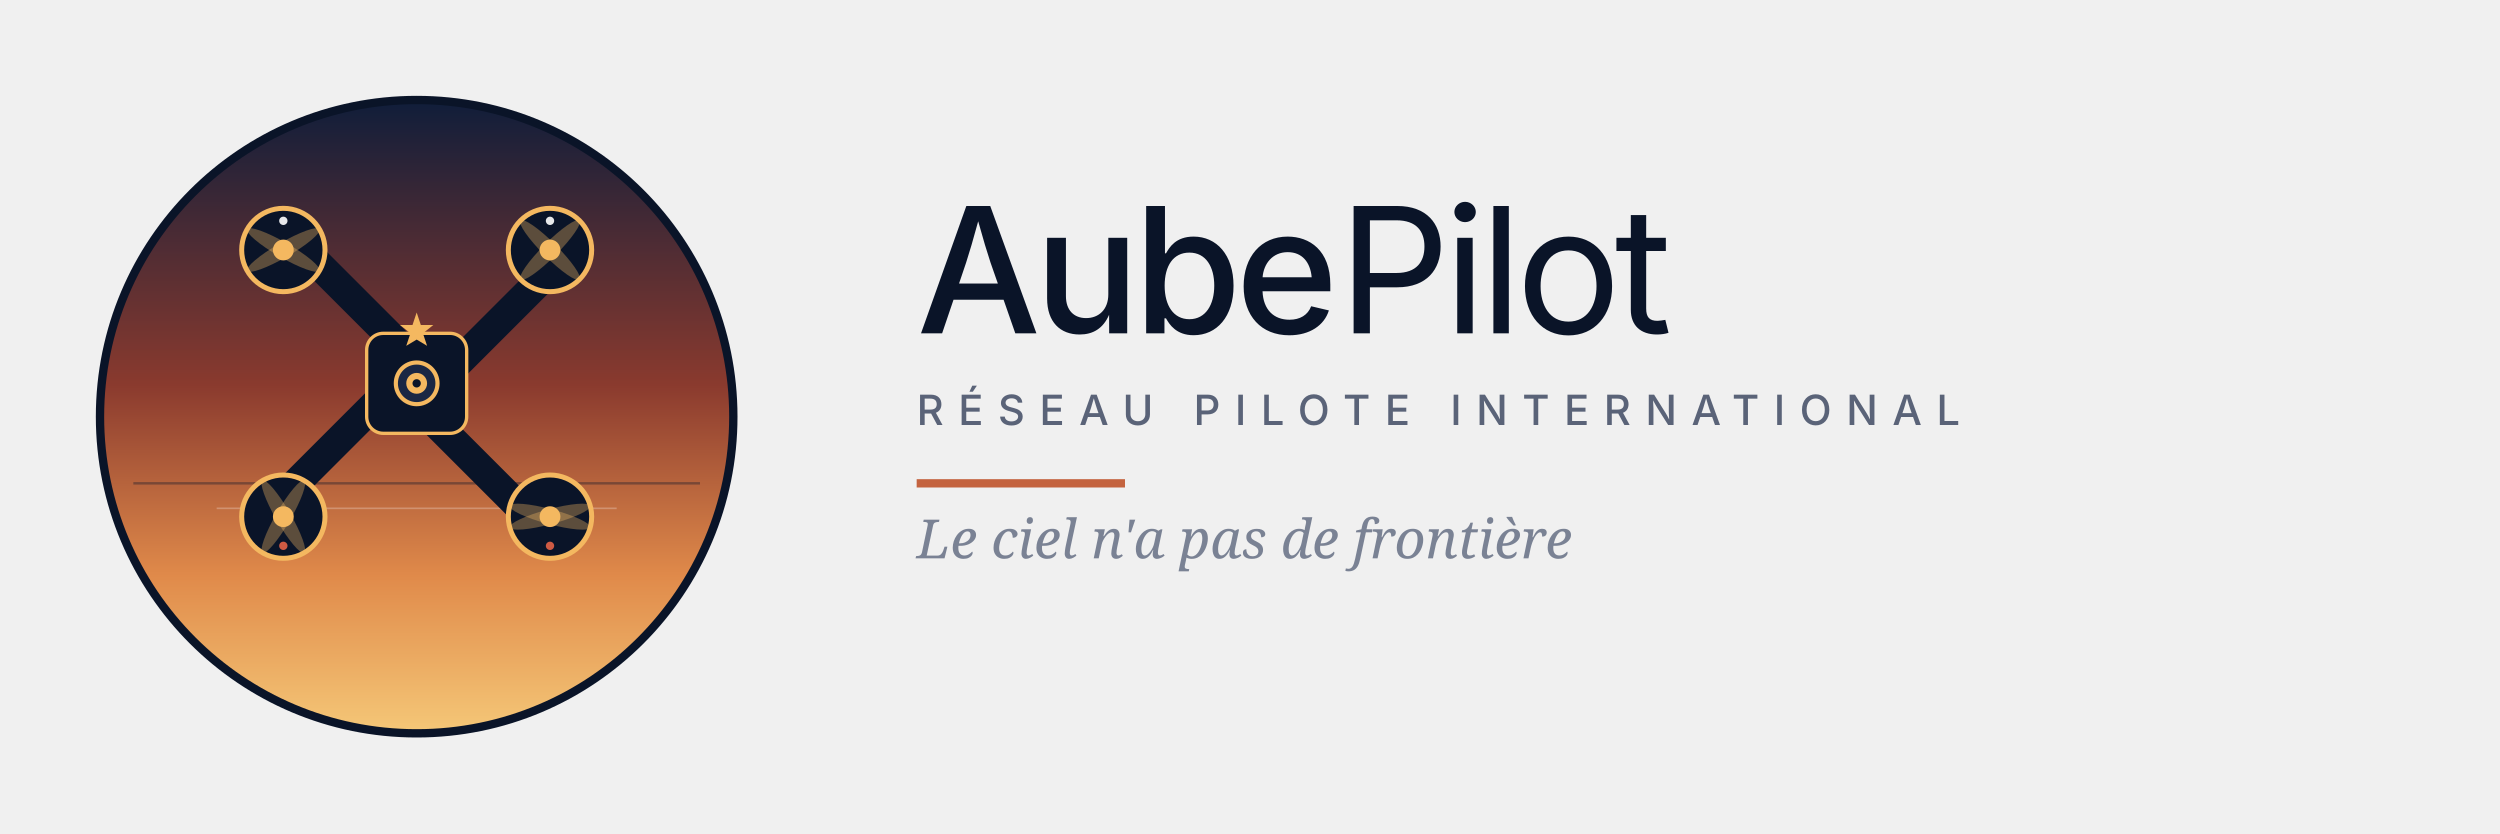
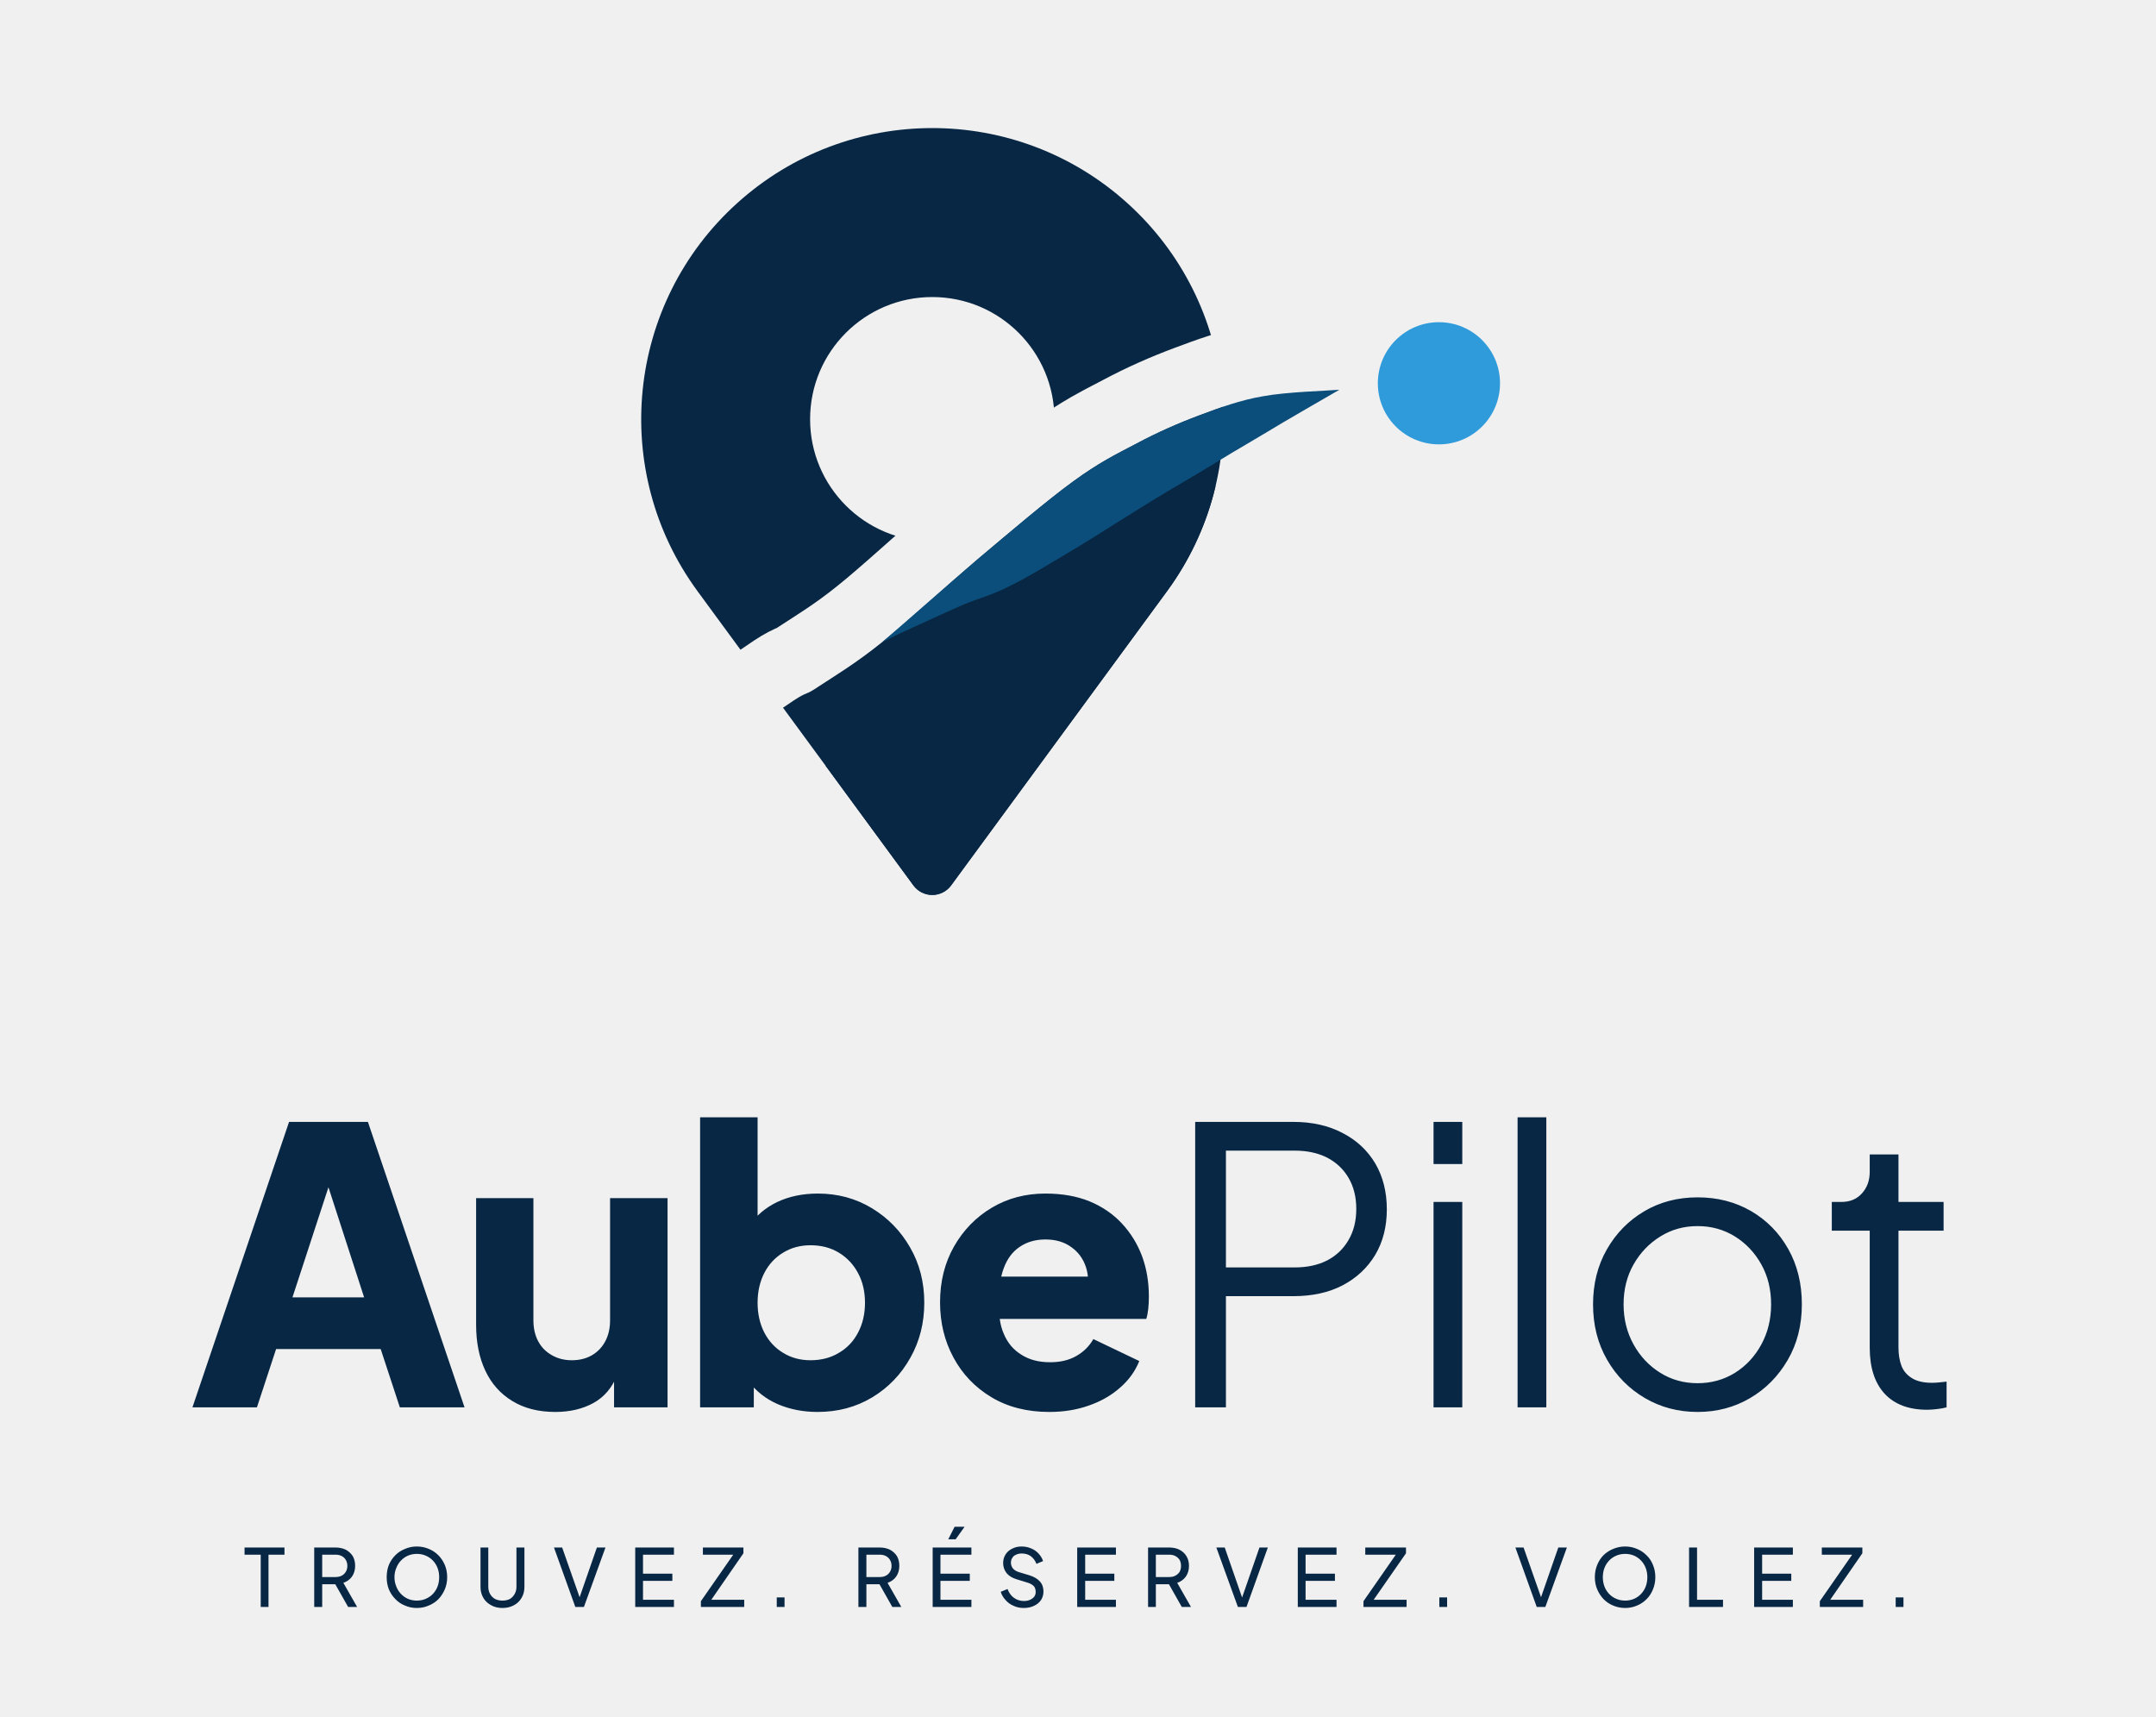
- <svg xmlns="http://www.w3.org/2000/svg" width="600" height="200" viewBox="0 0 600 200">
+ <svg xmlns="http://www.w3.org/2000/svg" width="1080" height="860" viewBox="0 0 1080 860">
  <defs>
-     <linearGradient id="aurore" x1="0" y1="0" x2="0" y2="1">
-       <stop offset="0%" stop-color="#0f1d3a" />
-       <stop offset="45%" stop-color="#8a3a2e" />
-       <stop offset="75%" stop-color="#e08a4a" />
-       <stop offset="100%" stop-color="#f5c878" />
-     </linearGradient>
+     <path id="mk" d="M14.3 204.8 C17.6 202.4 27.6 195.1 33.8 190.7 C39.9 186.3 47.3 181 51.4 178.3 C55.5 175.6 54.4 177.1 58.5 174.3 C62.6 171.6 68.8 167.9 76.1 162 C83.5 156.1 93.8 146.5 102.6 139 C111.4 131.6 121.7 122.8 129.1 117.4 C136.5 112 140.9 109.9 146.8 106.8 C152.6 103.7 158.5 101.1 164.4 98.9 C170.3 96.7 175.6 94.7 182.1 93.6 C188.5 92.4 199.7 92.1 203.3 91.8" />
+     <clipPath id="mb">
+       <path d="M14.3 204.8 C17.6 202.4 27.6 195.1 33.8 190.7 C39.9 186.3 47.3 181 51.4 178.3 C55.5 175.6 54.4 177.1 58.5 174.3 C62.6 171.6 68.8 167.9 76.1 162 C83.5 156.1 93.8 146.5 102.6 139 C111.4 131.6 121.7 122.8 129.1 117.4 C136.5 112 140.9 109.9 146.8 106.8 C152.6 103.7 158.5 101.1 164.4 98.9 C170.3 96.7 175.6 94.7 182.1 93.6 C188.5 92.4 199.7 92.1 203.3 91.8 L203.3 300 L14.3 300 Z" />
+     </clipPath>
+     <mask id="mg">
+       <rect width="256" height="256" fill="#fff" />
+       <use href="#mk" fill="none" stroke="#000" stroke-width="40.0" stroke-linecap="round" />
+     </mask>
  </defs>
-   <g transform="translate(20, 20)">
-     <circle cx="80" cy="80" r="76" fill="url(#aurore)" stroke="#0a1428" stroke-width="2" />
-     <line x1="12" y1="96" x2="148" y2="96" stroke="#0a1428" stroke-width="0.6" opacity="0.35" />
-     <line x1="32" y1="102" x2="128" y2="102" stroke="#fff" stroke-width="0.4" opacity="0.25" />
-     <g transform="translate(80, 72)">
-       <path d="M -5 -5 L -32 -32 L -27 -37 L 0 -10 Z" fill="#0a1428" />
-       <path d="M 5 -5 L 32 -32 L 37 -27 L 10 0 Z" fill="#0a1428" />
-       <path d="M -5 5 L -32 32 L -37 27 L -10 0 Z" fill="#0a1428" />
-       <path d="M 5 5 L 32 32 L 27 37 L 0 10 Z" fill="#0a1428" />
-       <rect x="-12" y="-12" width="24" height="24" rx="4" fill="#0a1428" stroke="#f4b860" stroke-width="0.8" />
-       <circle cx="0" cy="0" r="5" fill="#1a2744" stroke="#f4b860" stroke-width="1" />
-       <circle cx="0" cy="0" r="2.5" fill="#f4b860" />
-       <circle cx="0" cy="0" r="1" fill="#0a1428" />
-       <polygon points="0,-17 1,-14 4,-14 1.5,-12 2.5,-9 0,-10.5 -2.5,-9 -1.5,-12 -4,-14 -1,-14" fill="#f4b860" />
-       <g transform="translate(-32, -32)">
-         <circle r="10" fill="#0a1428" stroke="#f4b860" stroke-width="1.2" />
-         <circle r="2.5" fill="#f4b860" />
-         <ellipse cx="0" cy="0" rx="10" ry="1.8" fill="#f4b860" opacity="0.35" transform="rotate(30)" />
-         <ellipse cx="0" cy="0" rx="10" ry="1.8" fill="#f4b860" opacity="0.35" transform="rotate(-30)" />
-       </g>
-       <g transform="translate(32, -32)">
-         <circle r="10" fill="#0a1428" stroke="#f4b860" stroke-width="1.2" />
-         <circle r="2.5" fill="#f4b860" />
-         <ellipse cx="0" cy="0" rx="10" ry="1.8" fill="#f4b860" opacity="0.35" transform="rotate(45)" />
-         <ellipse cx="0" cy="0" rx="10" ry="1.8" fill="#f4b860" opacity="0.35" transform="rotate(-45)" />
-       </g>
-       <g transform="translate(-32, 32)">
-         <circle r="10" fill="#0a1428" stroke="#f4b860" stroke-width="1.2" />
-         <circle r="2.5" fill="#f4b860" />
-         <ellipse cx="0" cy="0" rx="10" ry="1.8" fill="#f4b860" opacity="0.35" transform="rotate(60)" />
-         <ellipse cx="0" cy="0" rx="10" ry="1.8" fill="#f4b860" opacity="0.35" transform="rotate(-60)" />
-       </g>
-       <g transform="translate(32, 32)">
-         <circle r="10" fill="#0a1428" stroke="#f4b860" stroke-width="1.2" />
-         <circle r="2.5" fill="#f4b860" />
-         <ellipse cx="0" cy="0" rx="10" ry="1.8" fill="#f4b860" opacity="0.35" transform="rotate(15)" />
-         <ellipse cx="0" cy="0" rx="10" ry="1.8" fill="#f4b860" opacity="0.35" transform="rotate(-15)" />
-       </g>
-       <circle cx="-32" cy="-39" r="1" fill="#fff" opacity="0.9" />
-       <circle cx="32" cy="-39" r="1" fill="#fff" opacity="0.9" />
-       <circle cx="-32" cy="39" r="1" fill="#ff6b4a" opacity="0.8" />
-       <circle cx="32" cy="39" r="1" fill="#ff6b4a" opacity="0.8" />
-     </g>
+   <g transform="translate(305 30) scale(1.8)">
+     <path d="M24.7 147.9 A81.0 81.0 0 1 1 155.3 147.9 L95.2 229.8 A6.5 6.5 0 0 1 84.8 229.8 Z M56 100.0 a34.0 34.0 0 1 0 68.0 0 a34.0 34.0 0 1 0 -68.0 0 Z" fill="#082744" mask="url(#mg)" />
+     <path d="M24.7 147.9 A81.0 81.0 0 1 1 155.3 147.9 L95.2 229.8 A6.5 6.5 0 0 1 84.8 229.8 Z M56 100.0 a34.0 34.0 0 1 0 68.0 0 a34.0 34.0 0 1 0 -68.0 0 Z" fill="#082744" clip-path="url(#mb)" />
+     <path d="M76.1 162 C80.6 158.2 93.8 146.5 102.6 139 C111.4 131.6 121.7 122.8 129.1 117.4 C136.5 112 140.9 109.9 146.8 106.8 C152.6 103.7 158.5 101.1 164.4 98.9 C170.3 96.7 175.6 94.7 182.1 93.6 C188.5 92.4 199.7 92.1 203.3 91.8 C199.7 93.9 188.5 100.3 182.1 104.2 C175.6 108 170.3 111.2 164.4 114.8 C158.5 118.3 152.6 121.7 146.8 125.4 C140.9 129 135 132.9 129.1 136.4 C123.2 139.9 116.6 144 111.4 146.5 C106.3 149.1 103.4 149.6 98.2 151.8 C93.1 154 83.5 158.5 80.6 159.8 Z" fill="#0b4e7b" />
+     <circle cx="231" cy="90" r="17.0" fill="#2f9bdb" />
  </g>
-   <g transform="translate(220, 80)">
-     <text x="0" y="0" font-family="-apple-system, BlinkMacSystemFont, 'Segoe UI', sans-serif" font-size="42" font-weight="500" fill="#0a1428" letter-spacing="-1.5">Aube<tspan font-weight="400">Pilot</tspan>
-     </text>
-     <text x="0" y="22" font-family="-apple-system, BlinkMacSystemFont, 'Segoe UI', sans-serif" font-size="10" font-weight="500" fill="#5a6378" letter-spacing="3.5">RÉSEAU PILOTE INTERNATIONAL</text>
-     <line x1="0" y1="36" x2="50" y2="36" stroke="#c4633f" stroke-width="2" />
-     <text x="0" y="54" font-family="Georgia, serif" font-size="13" font-style="italic" fill="#7a8294">Le ciel n'a pas de frontière</text>
-   </g>
+   <path d="M96.4 705 144.8 562H184.3L232.7 705H200.3L190.7 675.8H138.3L128.7 705ZM146.5 649.9H182.4L160.5 582.3H168.6Z M278.2 707.3Q265.5 707.3 256.6 701.8Q247.7 696.4 243.1 686.6Q238.5 676.8 238.5 663.7V600.2H267.2V661.4Q267.2 667.4 269.6 671.9Q272 676.4 276.5 678.9Q280.9 681.4 286.4 681.4Q292.2 681.4 296.5 678.9Q300.8 676.4 303.2 671.9Q305.6 667.4 305.6 661.4V600.2H334.4V705H307.6V684.3L309.1 688.9Q305.4 698.3 297.3 702.8Q289.1 707.3 278.2 707.3Z M409.5 707.3Q398.7 707.3 389.6 703.4Q380.5 699.4 374.9 691.8L377.6 685.8V705H350.7V559.7H379.5V620.2L375.1 614.4Q380.3 606.5 389.2 602.2Q398.2 597.9 409.7 597.9Q424.6 597.9 436.7 605.2Q448.8 612.5 455.9 624.9Q463 637.2 463 652.6Q463 667.8 456 680.2Q449 692.7 436.9 700Q424.8 707.3 409.5 707.3ZM406 681.4Q414.1 681.4 420.2 677.7Q426.4 674.1 429.8 667.6Q433.3 661 433.3 652.6Q433.3 644.2 429.8 637.7Q426.4 631.3 420.2 627.5Q414.1 623.8 406 623.8Q398.3 623.8 392.3 627.5Q386.3 631.1 382.9 637.6Q379.5 644.2 379.5 652.6Q379.5 661 382.9 667.6Q386.3 674.1 392.3 677.7Q398.3 681.4 406 681.4Z M525.6 707.3Q508.9 707.3 496.6 699.9Q484.3 692.5 477.6 680Q470.9 667.6 470.9 652.4Q470.9 636.7 477.9 624.4Q484.9 612.1 496.8 605Q508.7 597.9 523.7 597.9Q536.2 597.9 545.8 601.8Q555.4 605.8 562 612.9Q568.6 620 572.1 629.3Q575.5 638.6 575.5 649.5Q575.5 652.6 575.2 655.6Q574.9 658.5 574.2 660.7H495.7V639.5H557.9L544.2 649.5Q546.1 641.3 544 634.8Q541.9 628.4 536.6 624.7Q531.4 620.9 523.7 620.9Q516.2 620.9 510.8 624.6Q505.4 628.2 502.8 635.3Q500.1 642.4 500.7 652.6Q499.9 661.4 502.8 668.1Q505.6 674.9 511.6 678.6Q517.5 682.4 526 682.4Q533.7 682.4 539.1 679.3Q544.6 676.2 547.7 670.8L570.7 681.8Q567.6 689.5 561 695.2Q554.4 701 545.4 704.1Q536.4 707.3 525.6 707.3Z" fill="#082744" />
+   <path d="M598.7 705V562H647.9Q661.9 562 672.4 567.5Q683 572.9 688.9 582.8Q694.7 592.7 694.7 605.8Q694.7 618.8 688.9 628.6Q683 638.4 672.5 643.9Q662.1 649.3 647.9 649.3H614.1V705ZM614.1 634.9H648.6Q657.9 634.9 664.8 631.4Q671.7 627.8 675.5 621.2Q679.4 614.6 679.4 605.6Q679.4 596.6 675.5 590Q671.7 583.5 664.8 579.9Q657.9 576.4 648.6 576.4H614.1Z M718.1 705V602.1H732.5V705ZM718.1 583.1V562H732.5V583.1Z M760.2 705V559.7H774.6V705Z M850.4 707.3Q835.8 707.3 823.9 700.3Q812 693.3 805 681.1Q798 668.9 798 653.4Q798 638 804.9 625.9Q811.8 613.8 823.6 606.8Q835.4 599.8 850.4 599.8Q865.3 599.8 877.2 606.7Q889 613.6 895.8 625.7Q902.6 637.8 902.6 653.4Q902.6 669.1 895.5 681.3Q888.4 693.5 876.6 700.4Q864.8 707.3 850.4 707.3ZM850.4 692.9Q860.7 692.9 869.1 687.7Q877.4 682.5 882.3 673.5Q887.2 664.5 887.2 653.4Q887.2 642.2 882.3 633.4Q877.4 624.6 869.1 619.4Q860.7 614.2 850.4 614.2Q840 614.2 831.7 619.4Q823.3 624.6 818.3 633.4Q813.3 642.2 813.3 653.4Q813.3 664.5 818.3 673.5Q823.3 682.5 831.7 687.7Q840 692.9 850.4 692.9Z M965.4 706.2Q951.5 706.2 944 698.1Q936.6 690 936.6 675.1V616.5H917.6V602.1H922.4Q928.9 602.1 932.7 597.8Q936.6 593.5 936.6 587V578.3H951V602.1H973.6V616.5H951V675.1Q951 680.2 952.5 684.2Q954 688.1 957.8 690.4Q961.5 692.7 967.8 692.7Q969.4 692.7 971.5 692.5Q973.6 692.3 975.1 692.1V705Q972.8 705.6 970 705.9Q967.1 706.2 965.4 706.2Z" fill="#082744" />
+   <path d="M130.6 805V778.8H122.5V775.2H142.5V778.8H134.5V805Z M157.4 805V775.2H168Q170.9 775.2 173.2 776.3Q175.4 777.5 176.7 779.5Q177.9 781.6 177.9 784.4Q177.9 787.5 176.3 789.8Q174.7 792 172 792.9L178.9 805H174.4L167.1 792.1L169.7 793.6H161.4V805ZM161.4 790H168.1Q169.9 790 171.2 789.3Q172.5 788.6 173.2 787.4Q174 786.1 174 784.4Q174 782.7 173.2 781.4Q172.5 780.2 171.2 779.5Q169.9 778.8 168.1 778.8H161.4Z M208.8 805.5Q205.6 805.5 202.9 804.3Q200.1 803.2 198.1 801.1Q196 799 194.8 796.2Q193.7 793.4 193.7 790.1Q193.7 786.7 194.8 783.9Q196 781.1 198.1 779Q200.1 777 202.9 775.9Q205.6 774.7 208.8 774.7Q212 774.7 214.8 775.9Q217.5 777 219.6 779.1Q221.6 781.1 222.8 783.9Q224 786.7 224 790.1Q224 793.4 222.8 796.2Q221.6 799 219.6 801.1Q217.5 803.2 214.7 804.3Q212 805.5 208.8 805.5ZM208.8 801.8Q211.3 801.8 213.3 800.9Q215.4 800 216.9 798.4Q218.4 796.8 219.2 794.7Q220 792.5 220 790.1Q220 787.6 219.2 785.5Q218.4 783.4 216.9 781.8Q215.4 780.2 213.3 779.3Q211.3 778.4 208.8 778.4Q206.4 778.4 204.3 779.3Q202.3 780.2 200.8 781.8Q199.3 783.4 198.5 785.5Q197.6 787.6 197.6 790.1Q197.6 792.5 198.5 794.7Q199.3 796.8 200.8 798.4Q202.3 800 204.3 800.9Q206.4 801.8 208.8 801.8Z M251.7 805.5Q248.4 805.5 246 804.1Q243.5 802.8 242.1 800.4Q240.7 798 240.7 795V775.2H244.6V794.9Q244.6 796.9 245.5 798.5Q246.4 800.1 248 801Q249.6 801.8 251.7 801.8Q253.8 801.8 255.4 801Q256.9 800.1 257.8 798.5Q258.7 796.9 258.7 794.9V775.2H262.7V795Q262.7 798 261.3 800.4Q259.9 802.8 257.5 804.1Q255 805.5 251.7 805.5Z M288.2 805 277.5 775.2H281.6L290.8 801.4H289.9L299 775.2H303.3L292.5 805Z M318.2 805V775.2H337.6V778.8H322.1V788.3H336.8V791.9H322.1V801.4H337.6V805Z M351.1 805V802.1L367.3 778.8H352.1V775.2H372.4V778.1L356.3 801.4H372.8V805Z M389.1 805V800.2H393V805Z M430 805V775.2H440.6Q443.5 775.2 445.8 776.3Q448 777.5 449.3 779.5Q450.5 781.6 450.5 784.4Q450.5 787.5 448.9 789.8Q447.3 792 444.6 792.9L451.5 805H447L439.7 792.1L442.3 793.6H434V805ZM434 790H440.7Q442.5 790 443.8 789.3Q445.1 788.6 445.8 787.4Q446.6 786.1 446.6 784.4Q446.6 782.7 445.8 781.4Q445.1 780.2 443.8 779.5Q442.5 778.8 440.7 778.8H434Z M467.2 805V775.2H486.6V778.8H471.1V788.3H485.8V791.9H471.1V801.4H486.6V805ZM475 771.1 478.2 764.8H483.2L478.7 771.1Z M512.8 805.5Q510 805.5 507.7 804.4Q505.3 803.4 503.7 801.5Q502 799.7 501.3 797.4L504.7 796Q505.8 798.9 507.9 800.4Q510.1 802 512.9 802Q514.7 802 516 801.4Q517.3 800.8 518.1 799.8Q518.8 798.8 518.8 797.5Q518.8 795.5 517.8 794.5Q516.7 793.4 514.7 792.8L509.2 791.1Q505.9 790.1 504.2 788Q502.5 785.8 502.5 783Q502.5 780.6 503.7 778.7Q504.9 776.8 507 775.8Q509.1 774.7 511.7 774.7Q514.4 774.7 516.6 775.7Q518.8 776.6 520.3 778.3Q521.8 779.9 522.5 782L519.2 783.4Q518.2 780.9 516.3 779.5Q514.4 778.2 511.8 778.2Q510.2 778.2 509 778.8Q507.7 779.3 507.1 780.4Q506.4 781.4 506.4 782.8Q506.4 784.4 507.4 785.7Q508.5 787 510.6 787.6L515.6 789.1Q519.1 790.2 520.9 792.2Q522.7 794.2 522.7 797.2Q522.7 799.6 521.5 801.5Q520.2 803.4 518 804.4Q515.8 805.5 512.8 805.5Z M539.6 805V775.2H559V778.8H543.6V788.3H558.2V791.9H543.6V801.4H559V805Z M575.1 805V775.2H585.6Q588.6 775.2 590.8 776.3Q593.1 777.5 594.3 779.5Q595.6 781.6 595.6 784.4Q595.6 787.5 594 789.8Q592.4 792 589.7 792.9L596.6 805H592L584.7 792.1L587.3 793.6H579V805ZM579 790H585.7Q587.5 790 588.8 789.3Q590.1 788.6 590.9 787.4Q591.6 786.1 591.6 784.4Q591.6 782.7 590.9 781.4Q590.1 780.2 588.8 779.5Q587.5 778.8 585.7 778.8H579Z M620.1 805 609.3 775.2H613.5L622.6 801.4H621.8L630.9 775.2H635.1L624.4 805Z M650.1 805V775.2H669.5V778.8H654V788.3H668.7V791.9H654V801.4H669.5V805Z M683 805V802.1L699.2 778.8H683.9V775.2H704.3V778.1L688.1 801.4H704.6V805Z M721 805V800.2H724.9V805Z M769.8 805 759.1 775.2H763.2L772.4 801.4H771.5L780.6 775.2H784.9L774.1 805Z M814.1 805.5Q810.9 805.5 808.1 804.3Q805.4 803.2 803.3 801.1Q801.3 799 800.1 796.2Q798.9 793.4 798.9 790.1Q798.9 786.7 800.1 783.9Q801.2 781.1 803.3 779Q805.4 777 808.1 775.9Q810.9 774.7 814.1 774.7Q817.2 774.7 820 775.9Q822.7 777 824.8 779.1Q826.9 781.1 828 783.9Q829.2 786.7 829.2 790.1Q829.2 793.4 828 796.2Q826.9 799 824.8 801.1Q822.7 803.2 820 804.3Q817.2 805.5 814.1 805.5ZM814.1 801.8Q816.5 801.8 818.6 800.9Q820.6 800 822.1 798.4Q823.6 796.8 824.4 794.7Q825.2 792.5 825.2 790.1Q825.2 787.6 824.4 785.5Q823.6 783.4 822.1 781.8Q820.6 780.2 818.6 779.3Q816.5 778.4 814.1 778.4Q811.6 778.4 809.6 779.3Q807.5 780.2 806 781.8Q804.5 783.4 803.7 785.5Q802.9 787.6 802.9 790.1Q802.9 792.5 803.7 794.7Q804.5 796.8 806 798.4Q807.5 800 809.6 800.9Q811.6 801.8 814.1 801.8Z M846.1 805V775.2H850.1V801.4H863.1V805Z M878.7 805V775.2H898.1V778.8H882.7V788.3H897.3V791.9H882.7V801.4H898.1V805Z M911.6 805V802.1L927.8 778.8H912.6V775.2H932.9V778.1L916.8 801.4H933.3V805Z M949.6 805V800.2H953.5V805Z" fill="#082744" />
</svg>
